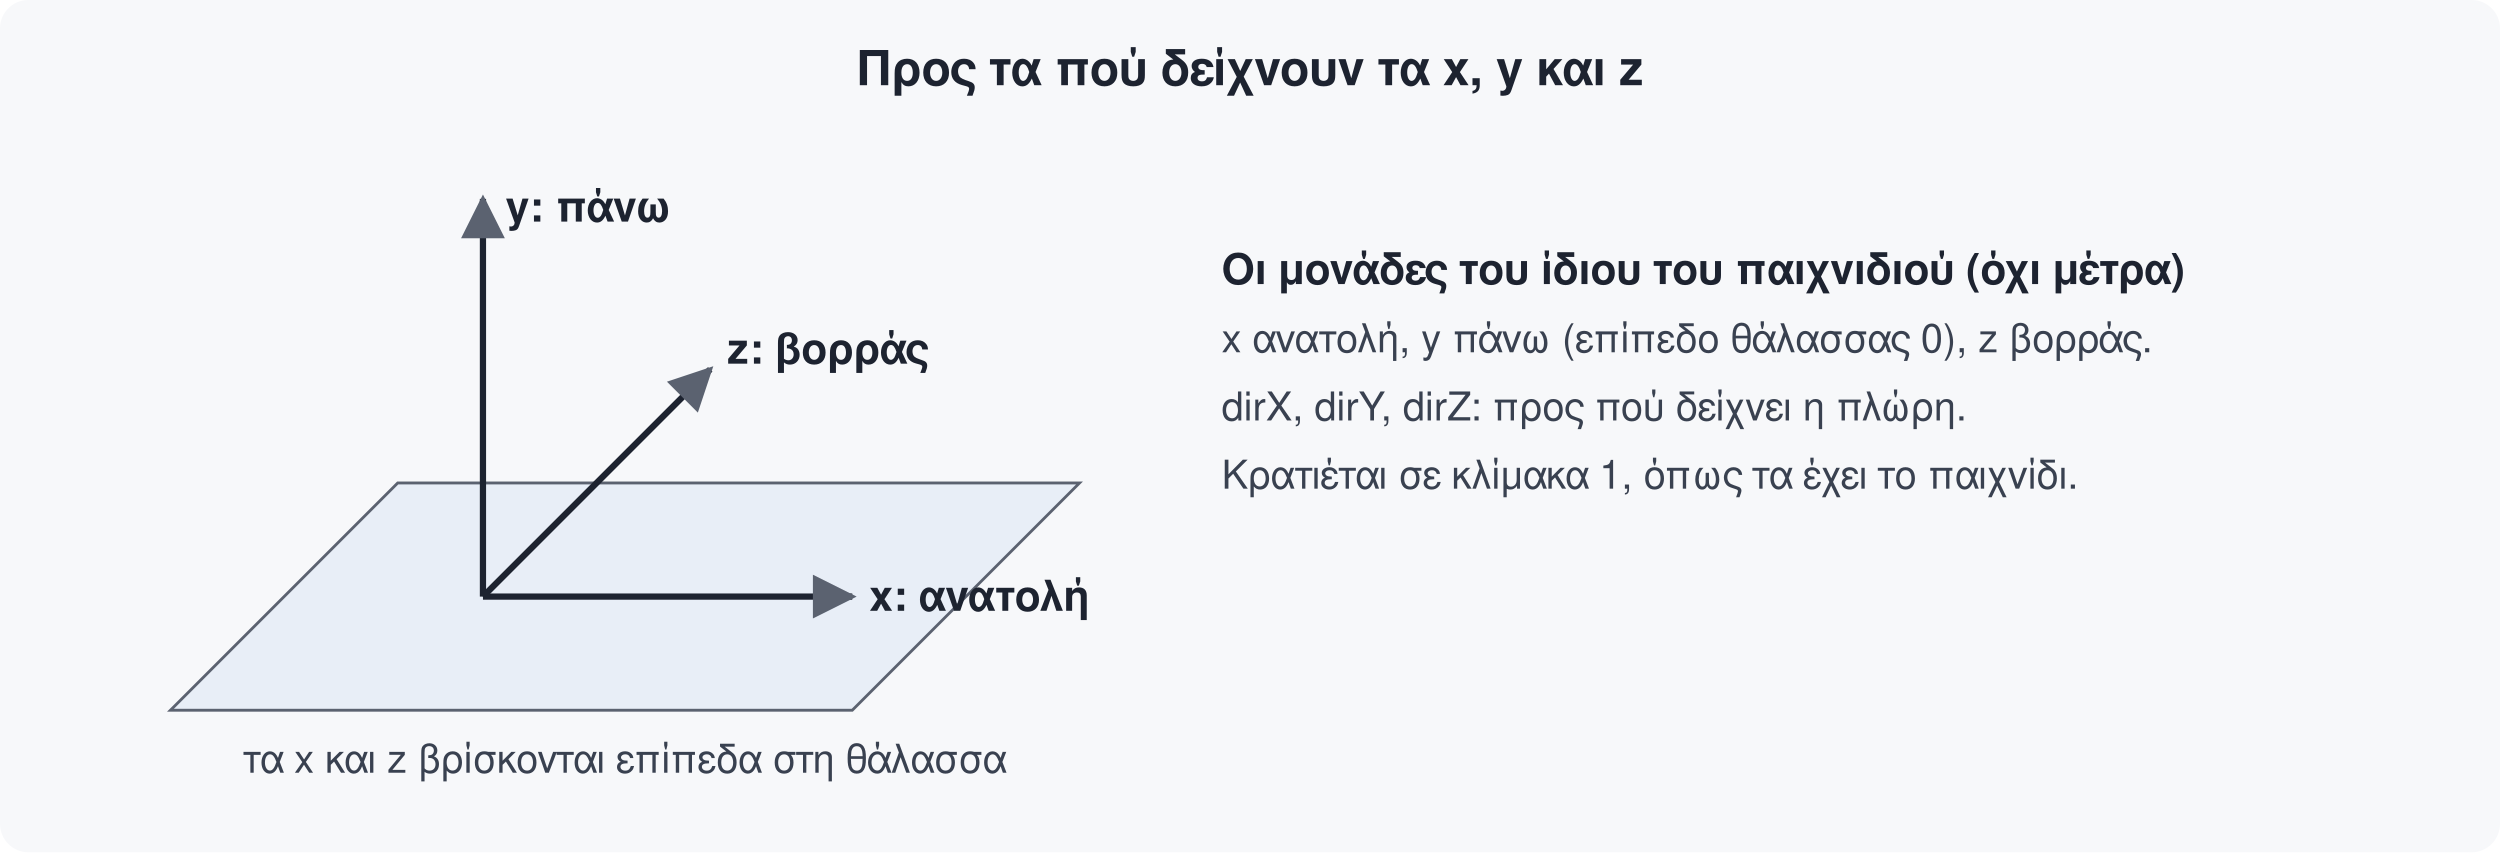
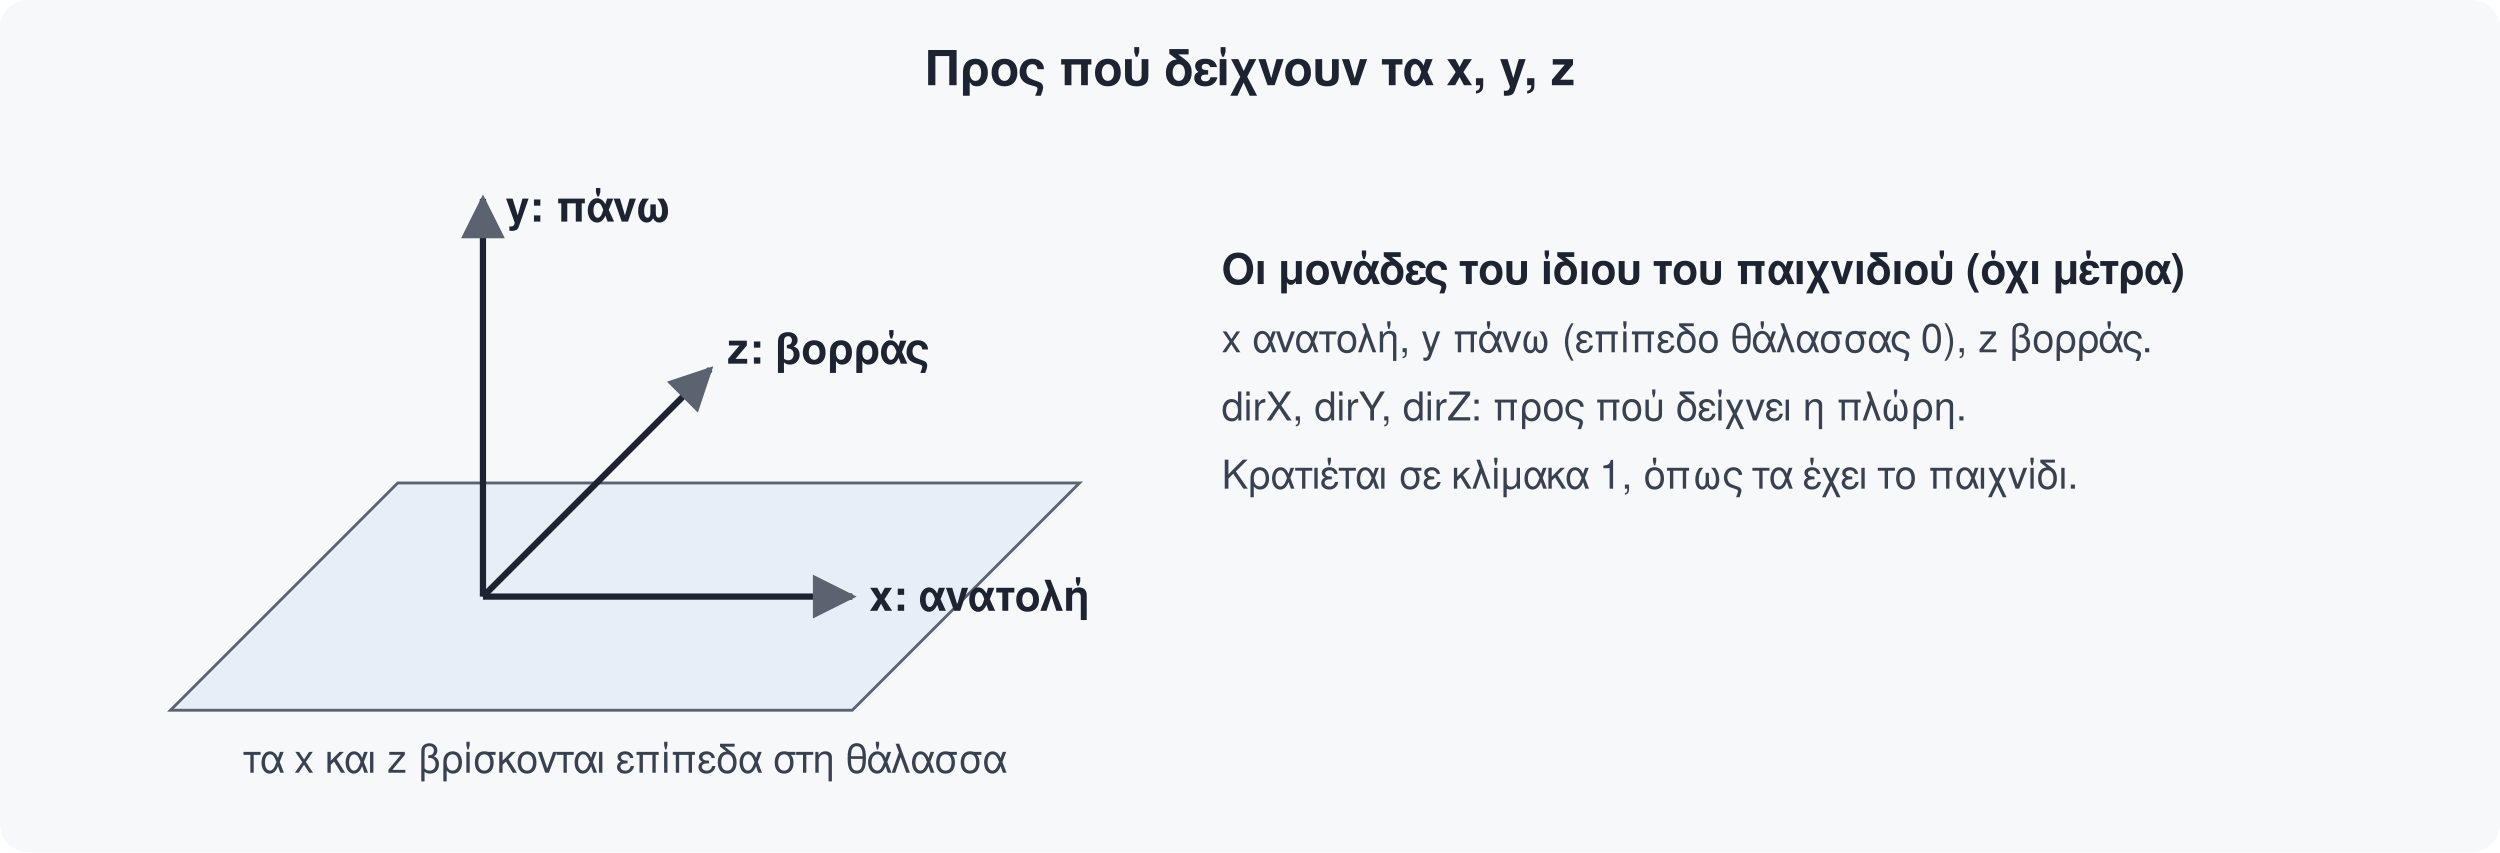
<svg xmlns="http://www.w3.org/2000/svg" width="880" height="300" viewBox="0 0 880 300" role="img" aria-label="Where x, y and z point">
  <defs>
    <marker id="a" viewBox="0 0 10 10" refX="9" refY="5" markerWidth="7" markerHeight="7" orient="auto">
      <path d="M0,0 L10,5 L0,10 z" fill="#5b6270" />
    </marker>
  </defs>
  <rect width="880" height="300" rx="10" fill="#f7f8fa" />
-   <text x="440" y="30" font-family="Segoe UI,Helvetica,Arial,sans-serif" font-size="17" font-weight="600" text-anchor="middle" fill="#1d2330">Προς τα πού δείχνουν τα x, y και z</text>
+   <text x="440" y="30" font-family="Segoe UI,Helvetica,Arial,sans-serif" font-size="17" font-weight="600" text-anchor="middle" fill="#1d2330">Προς πού δείχνουν τα x, y, z</text>
  <polygon points="60,250 300,250 380,170 140,170" fill="#e8eef7" stroke="#5b6270" stroke-width="1" />
  <text x="220" y="272" font-family="Segoe UI,Helvetica,Arial,sans-serif" font-size="14" text-anchor="middle" fill="#394150">τα x και z βρίσκονται επίπεδα στη θάλασσα</text>
  <line x1="170" y1="210" x2="300" y2="210" stroke="#1d2330" stroke-width="2.2" marker-end="url(#a)" />
  <text x="306" y="215" font-family="Segoe UI,Helvetica,Arial,sans-serif" font-size="15" font-weight="600" text-anchor="start" fill="#1d2330">x: ανατολή</text>
  <line x1="170" y1="210" x2="170" y2="70" stroke="#1d2330" stroke-width="2.2" marker-end="url(#a)" />
  <text x="178" y="78" font-family="Segoe UI,Helvetica,Arial,sans-serif" font-size="15" font-weight="600" text-anchor="start" fill="#1d2330">y: πάνω</text>
  <line x1="170" y1="210" x2="250" y2="130" stroke="#1d2330" stroke-width="2.2" marker-end="url(#a)" />
  <text x="256" y="128" font-family="Segoe UI,Helvetica,Arial,sans-serif" font-size="15" font-weight="600" text-anchor="start" fill="#1d2330">z: βορράς</text>
  <text x="430" y="100" font-family="Segoe UI,Helvetica,Arial,sans-serif" font-size="15" font-weight="600" text-anchor="start" fill="#1d2330">Οι μονάδες του ίδιου του παιχνιδιού (όχι μέτρα)</text>
  <text x="430" y="124" font-family="Segoe UI,Helvetica,Arial,sans-serif" font-size="14" text-anchor="start" fill="#394150">x ανατολή, y πάνω (επίπεδο θάλασσας 0), z βορράς.</text>
  <text x="430" y="148" font-family="Segoe UI,Helvetica,Arial,sans-serif" font-size="14" text-anchor="start" fill="#394150">dirX, dirY, dirZ: προς πού δείχνει η πλώρη.</text>
  <text x="430" y="172" font-family="Segoe UI,Helvetica,Arial,sans-serif" font-size="14" text-anchor="start" fill="#394150">Κρατιέται σε κλίμακα 1, όπως τα έχει το παιχνίδι.</text>
</svg>
